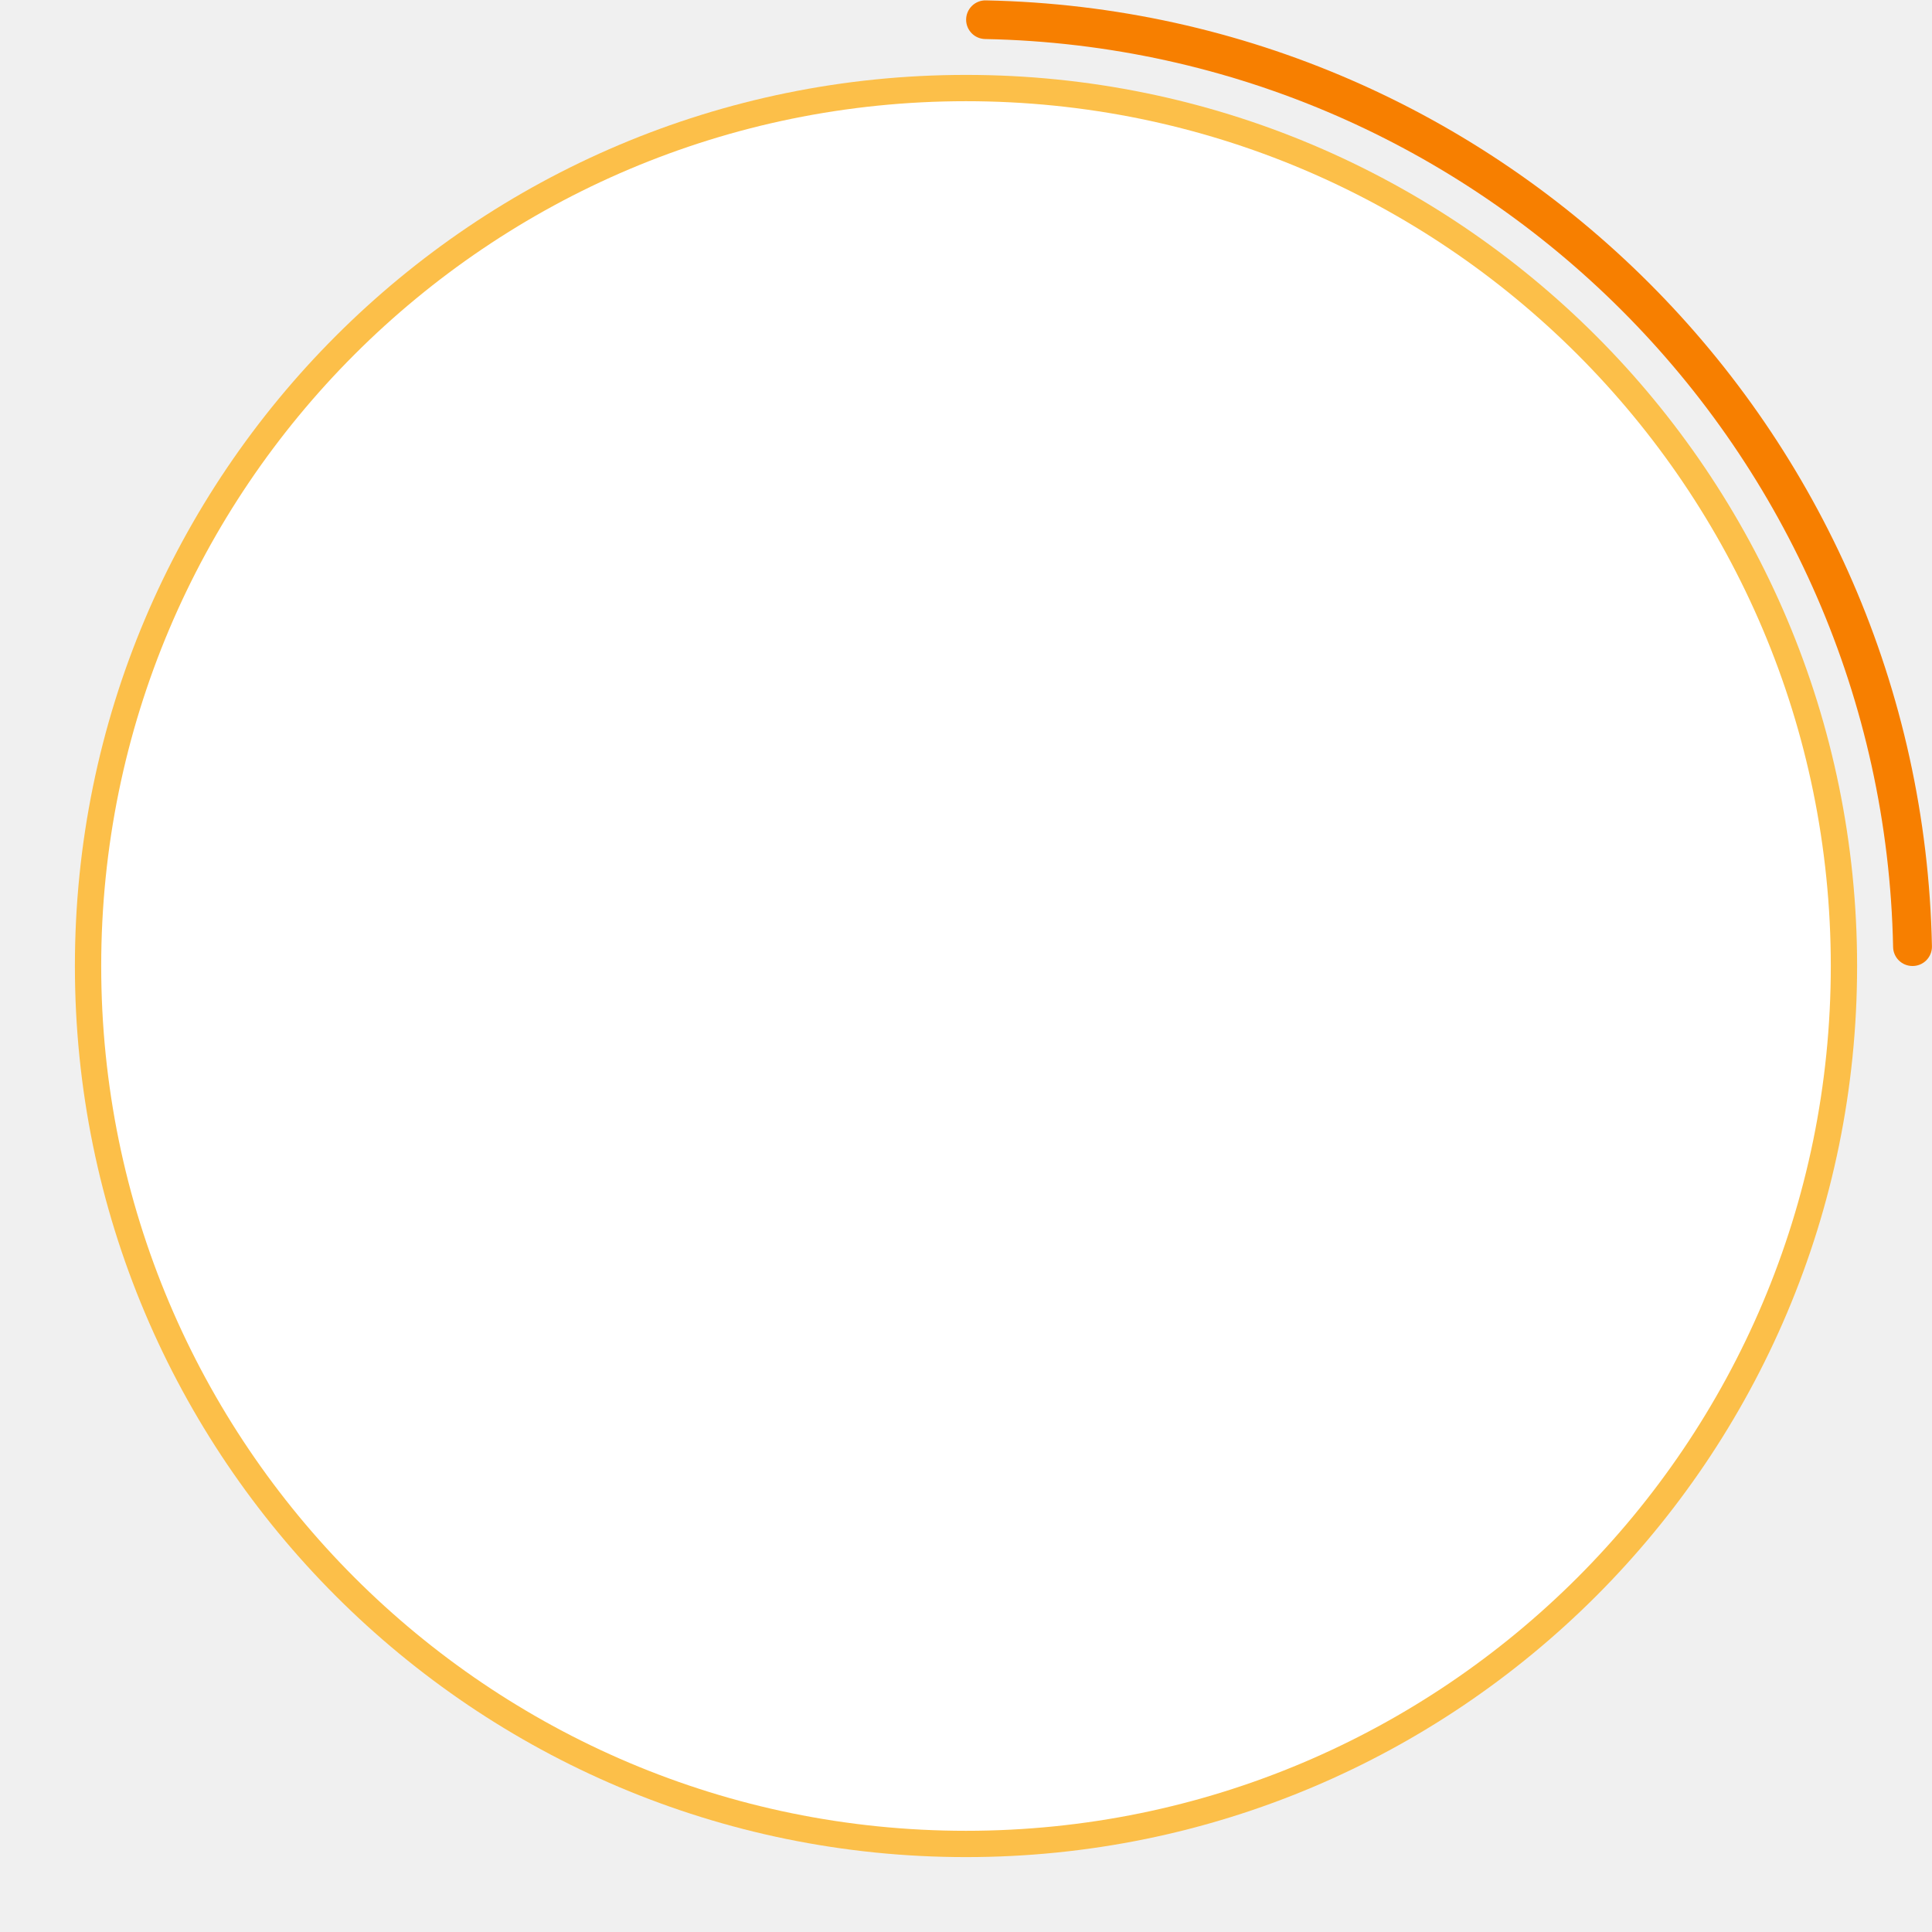
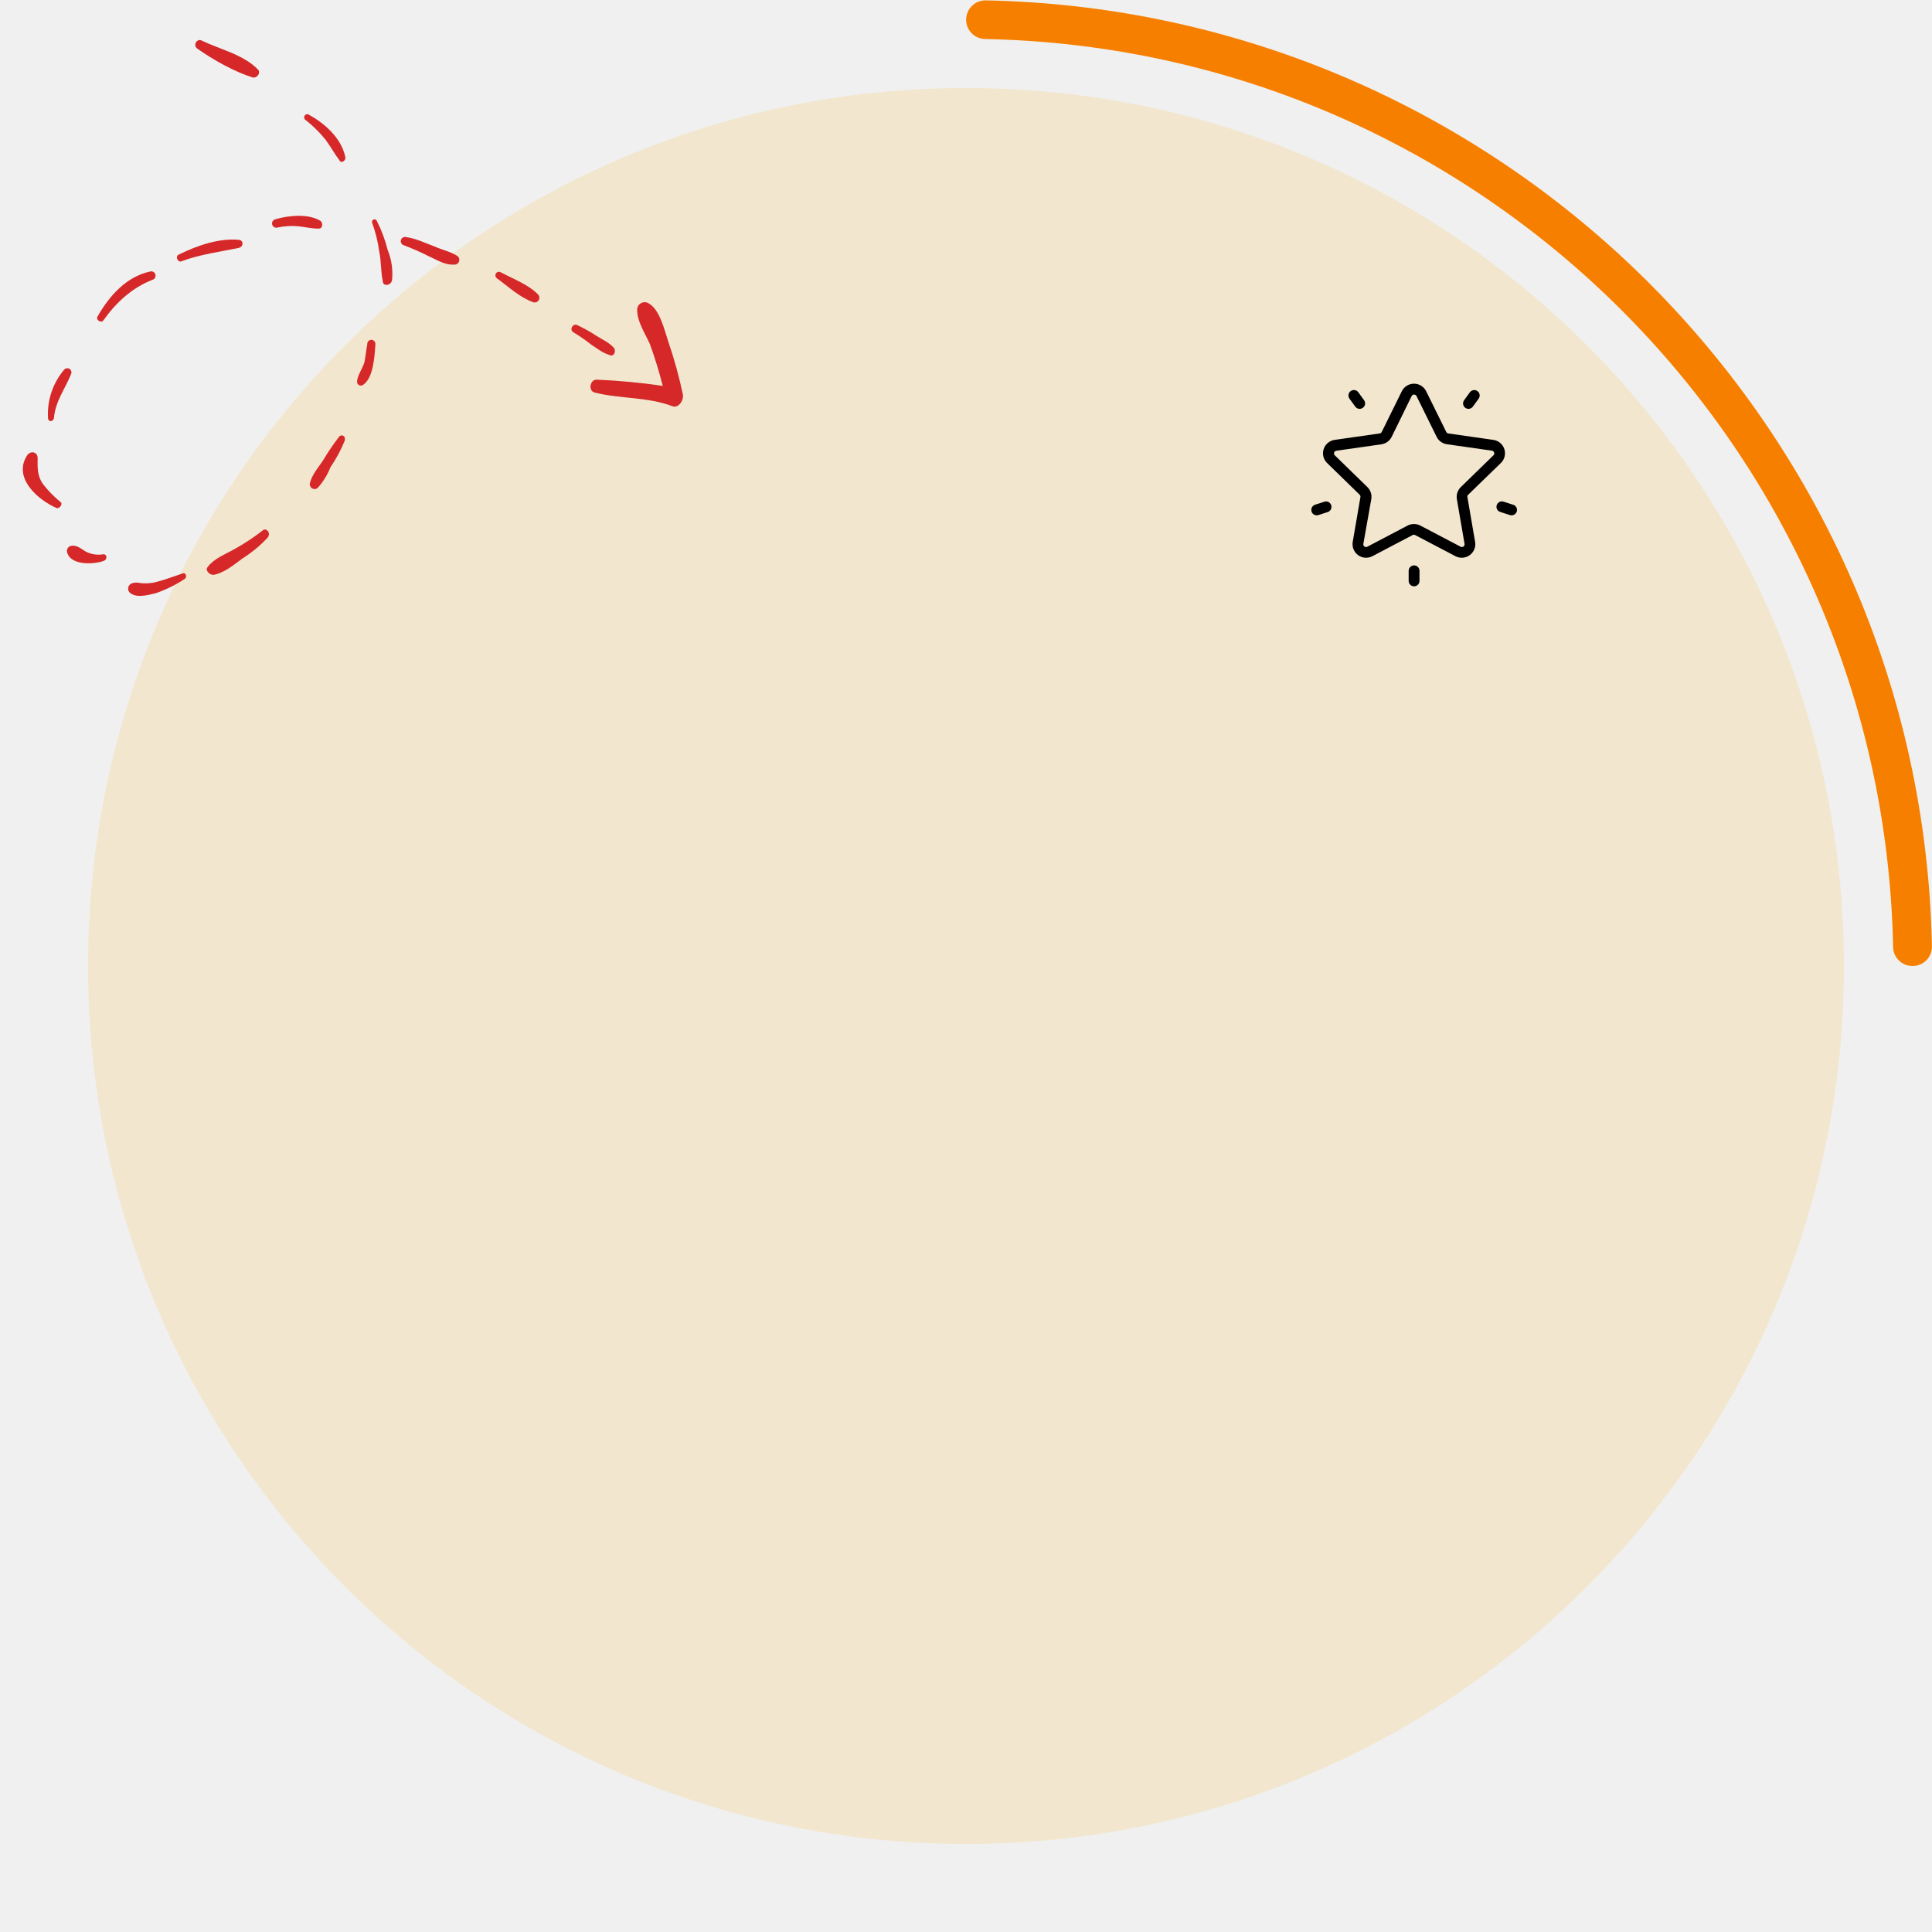
<svg xmlns="http://www.w3.org/2000/svg" id="Layer_1" data-name="Layer 1" viewBox="0 0 600 600">
  <defs>
-     <style>.cls-1{fill:#f77f00;}.cls-2{fill:#fcbf49;}.cls-3{fill:#fff;}</style>
+     <style>.cls-1{fill:#f77f00;}.cls-2{fill:#fcbf49;opacity:0.2;}.cls-3{fill:#d62828;}</style>
  </defs>
  <path class="cls-1" d="M593.92,300h0a6,6,0,0,1-6-5.88c-3.09-154.38-127.67-278.95-282-282a6,6,0,0,1-5.88-6h0a6,6,0,0,1,6.14-6c160.81,3.23,290.57,133,293.8,293.8A6,6,0,0,1,593.92,300Z" />
-   <circle class="cls-2" cx="300" cy="300" r="276.74" />
-   <circle class="cls-3" cx="300" cy="300" r="268.57" />
+   <circle class="cls-2" cx="300" cy="300" r="272.66" />
+   <path class="cls-3" d="M80.15,21.63c-4.42-4.65-11.83-6.29-17.44-9-1.32-.83-2.93,1.16-1.52,2.42,5.1,3.57,11.6,7.26,17.45,9.05C80,24.17,81,22.56,80.15,21.63Z" />
+   <path class="cls-3" d="M107.23,48.7c-1.33-6.08-6.62-10.52-11.54-13.22a1,1,0,0,0-1,1.62,38.41,38.41,0,0,1,6.37,6.23c1.6,2.13,2.77,4.36,4.38,6.49C105.88,50.85,107.51,50,107.23,48.7Z" />
+   <path class="cls-3" d="M121.76,87a19.89,19.89,0,0,0-1.4-9.49,42.19,42.19,0,0,0-3.29-8.81.79.79,0,1,0-1.46.58,42.42,42.42,0,0,1,2.16,8.85c.66,3,.46,6.29,1.13,9.33C119,89.05,121.44,88.69,121.76,87Z" />
+   <path class="cls-3" d="M116.58,107a1.27,1.27,0,1,0-2.52-.08c-.32,1.68-.54,3.79-.85,5.47-.65,2.21-2.1,3.93-2.32,6a1.19,1.19,0,0,0,1.85,1.15C115.91,117.45,116.31,111,116.58,107Z" />
+   <path class="cls-3" d="M102.63,145.1A44.42,44.42,0,0,0,107,137c.58-1.51-1-2.5-1.85-1.15a71.33,71.33,0,0,0-4.64,6.83c-1.52,2.42-3.56,4.51-4.29,7.43a1.51,1.51,0,0,0,2.37,1.49A21,21,0,0,0,102.63,145.1Z" />
+   <path class="cls-3" d="M81.47,164.82a65.11,65.11,0,0,1-8.74,5.76c-2.84,1.6-6.2,2.86-8.15,5.39-1.1,1.18.57,2.61,1.7,2.56,3.29-.56,6.37-3.13,9.11-5.16A38.33,38.33,0,0,0,83.08,167C84.35,165.5,82.58,163.64,81.47,164.82Z" />
+   <path class="cls-3" d="M56.64,178.11c-2.76.9-5.69,2.06-8.29,2.68a13.59,13.59,0,0,1-4.24.34c-1.39-.12-1.92-.45-3.39.13a1.77,1.77,0,0,0-.55,2.65c2,2,5.66.92,8.25.3a39.69,39.69,0,0,0,9-4.46C58.22,179.1,57.67,177.64,56.64,178.11Z" />
+   <path class="cls-3" d="M32.13,172.13a8.73,8.73,0,0,1-5.66-.92c-1.32-.82-2.73-2.08-4.46-1.67a1.57,1.57,0,0,0-1.18,1.89c1,4.34,8.58,3.87,11.51,2.71C33.38,173.66,33.26,172.09,32.13,172.13Z" />
+   <path class="cls-3" d="M18.8,155.92a34.5,34.5,0,0,1-5.57-5.74c-1.7-2.56-1.58-5.11-1.54-8.09-.12-1.57-1.87-2.29-3.15-.84-4.81,7.1,3.31,14.06,9.09,16.55C18.58,158,19.6,156.41,18.8,155.92Z" />
+   <path class="cls-3" d="M16.75,129.91c.42-5.36,3.47-9.07,5.38-13.87A1.29,1.29,0,0,0,20,114.72a21.33,21.33,0,0,0-5.09,15.17C15,131,16.34,131.15,16.75,129.91Z" />
+   <path class="cls-3" d="M46.79,84.28c-7.61,1.6-12.88,7.67-16.49,14-.67,1.07,1.17,2.23,1.85,1.15C36,94,41.07,89.31,47.36,86.89A1.34,1.34,0,0,0,46.79,84.28Z" />
+   <path class="cls-3" d="M74.21,74.48C68,73.93,61.39,76.19,55.63,79c-1.46.58-.29,2.81.91,2.07C62.23,79,68.2,78.21,74.08,77,75.81,76.6,75.6,74.6,74.21,74.48Z" />
+   <path class="cls-3" d="M99.53,68.6c-3.69-2.31-9.93-1.72-14-.51a1.33,1.33,0,1,0,.57,2.6,20.5,20.5,0,0,1,6.5-.42c2.09.18,4.27.8,6.52.71C100.27,70.94,100.32,69.1,99.53,68.6Z" />
+   <path class="cls-3" d="M141.92,79.42c-2.1-1.32-4.72-1.84-7-2.89-3-1.11-5.78-2.49-8.83-2.9a1.31,1.31,0,0,0-.82,2.48,82,82,0,0,1,8.06,3.55c2.27,1,4.91,2.7,7.6,2.51A1.49,1.49,0,0,0,141.92,79.42Z" />
+   <path class="cls-3" d="M167.06,91.41c-2.92-3-7.64-4.78-11.5-6.82a1.11,1.11,0,1,0-1.18,1.88c3.53,2.58,7,5.86,11.17,7.37A1.46,1.46,0,0,0,167.06,91.41Z" />
+   <path class="cls-3" d="M190.73,108.11c-1.51-1.7-3.52-2.58-5.37-3.74a50.4,50.4,0,0,0-6-3.36c-1.32-.82-2.67,1.33-1.35,2.15a50.41,50.41,0,0,1,5.63,3.9c1.84,1.16,3.52,2.58,5.7,3.2C190.44,110.92,191.45,109.31,190.73,108.11Z" />
+   <path class="cls-3" d="M212.1,122.61a140.73,140.73,0,0,0-4.48-16.29c-1.28-3.8-2.71-10.31-6.3-12.19a2.33,2.33,0,0,0-3.44,2c-.1,3.68,2.58,7.61,3.94,10.71a129.69,129.69,0,0,1,4,13,197.08,197.08,0,0,0-20.44-1.93c-2.09-.19-2.89,3.43-.7,4,7.93,2,16.43,1.3,24.12,4.24C210.53,126.88,212.31,124.62,212.1,122.61Z" />
+   <path d="M466.11,143.79a4.2,4.2,0,0,0-2.33-7.18l-14-2a.83.83,0,0,1-.63-.46l-6.25-12.66a4.22,4.22,0,0,0-7.55,0l-6.24,12.66a.85.85,0,0,1-.64.46l-14,2a4.21,4.21,0,0,0-2.33,7.18l10.11,9.85a.83.83,0,0,1,.24.75l-2.39,13.91a4.21,4.21,0,0,0,6.11,4.43l12.49-6.56a.85.85,0,0,1,.79,0L452,172.73a4.21,4.21,0,0,0,6.11-4.43l-2.39-13.91a.88.88,0,0,1,.24-.75ZM452.44,155l2.39,13.91a.84.84,0,0,1-1.22.88l-12.49-6.56a4.16,4.16,0,0,0-2-.49,4.1,4.1,0,0,0-2,.49l-12.49,6.56a.83.83,0,0,1-.89-.06.81.81,0,0,1-.34-.82L425.87,155a4.23,4.23,0,0,0-1.21-3.73l-10.11-9.85a.82.82,0,0,1-.21-.87.83.83,0,0,1,.68-.57l14-2a4.23,4.23,0,0,0,3.17-2.3L438.4,123a.84.84,0,0,1,1.51,0h0l6.25,12.66a4.21,4.21,0,0,0,3.17,2.3l14,2a.83.83,0,0,1,.68.58.81.81,0,0,1-.21.86l-10.11,9.85A4.23,4.23,0,0,0,452.44,155Z" />
+   <path d="M458.83,121.46a1.69,1.69,0,0,0-2.35.37l-1.79,2.46a1.69,1.69,0,0,0,.37,2.36,1.74,1.74,0,0,0,1,.32,1.66,1.66,0,0,0,1.36-.7l1.79-2.46A1.68,1.68,0,0,0,458.83,121.46Z" />
+   <path d="M423.62,124.28l-1.79-2.46a1.69,1.69,0,0,0-2.73,2l1.79,2.46a1.69,1.69,0,1,0,2.73-2Z" />
+   <path d="M413.42,156.89a1.69,1.69,0,0,0-2.12-1.08l-2.9.94a1.7,1.7,0,0,0-1.08,2.13,1.68,1.68,0,0,0,1.6,1.16,1.82,1.82,0,0,0,.52-.08l2.9-.94A1.7,1.7,0,0,0,413.42,156.89Z" />
+   <path d="M439.16,175.59a1.69,1.69,0,0,0-1.69,1.68v3a1.69,1.69,0,1,0,3.37,0v-3A1.68,1.68,0,0,0,439.16,175.59Z" />
+   <path d="M469.91,156.76l-2.89-.94a1.68,1.68,0,1,0-1,3.2l2.89.94a1.88,1.88,0,0,0,.52.08,1.68,1.68,0,0,0,.52-3.28Z" />
</svg>
